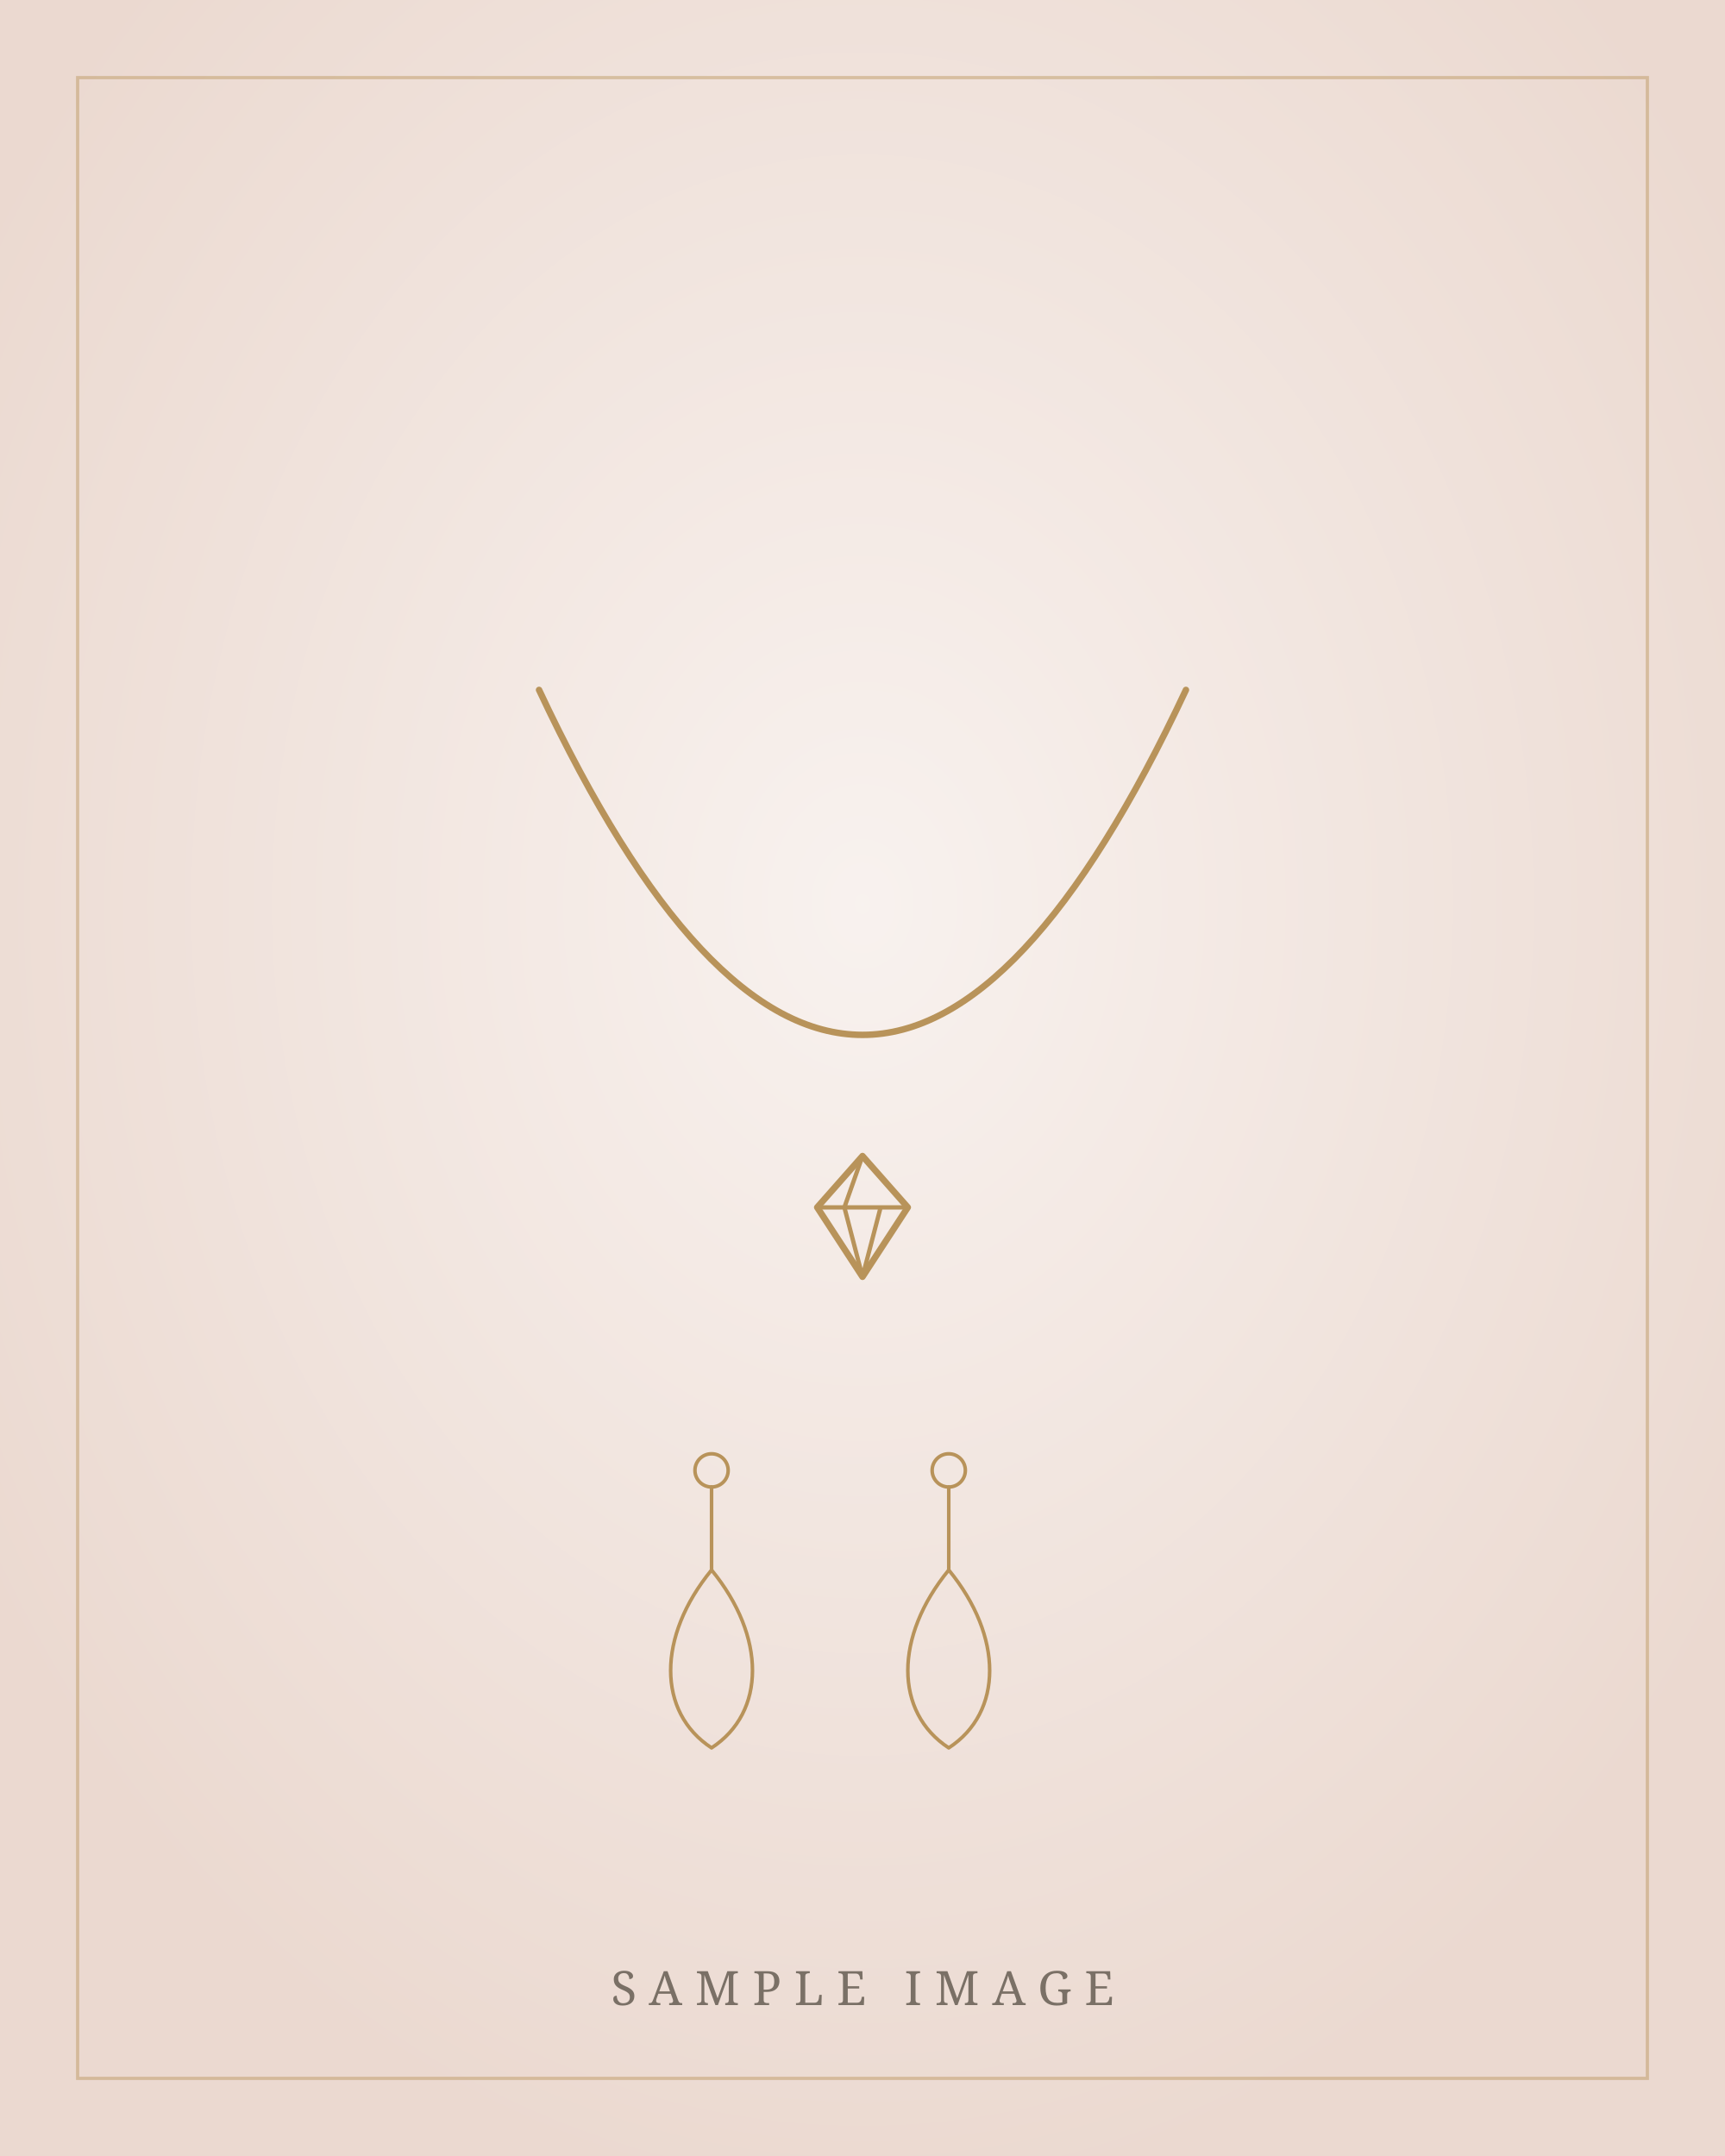
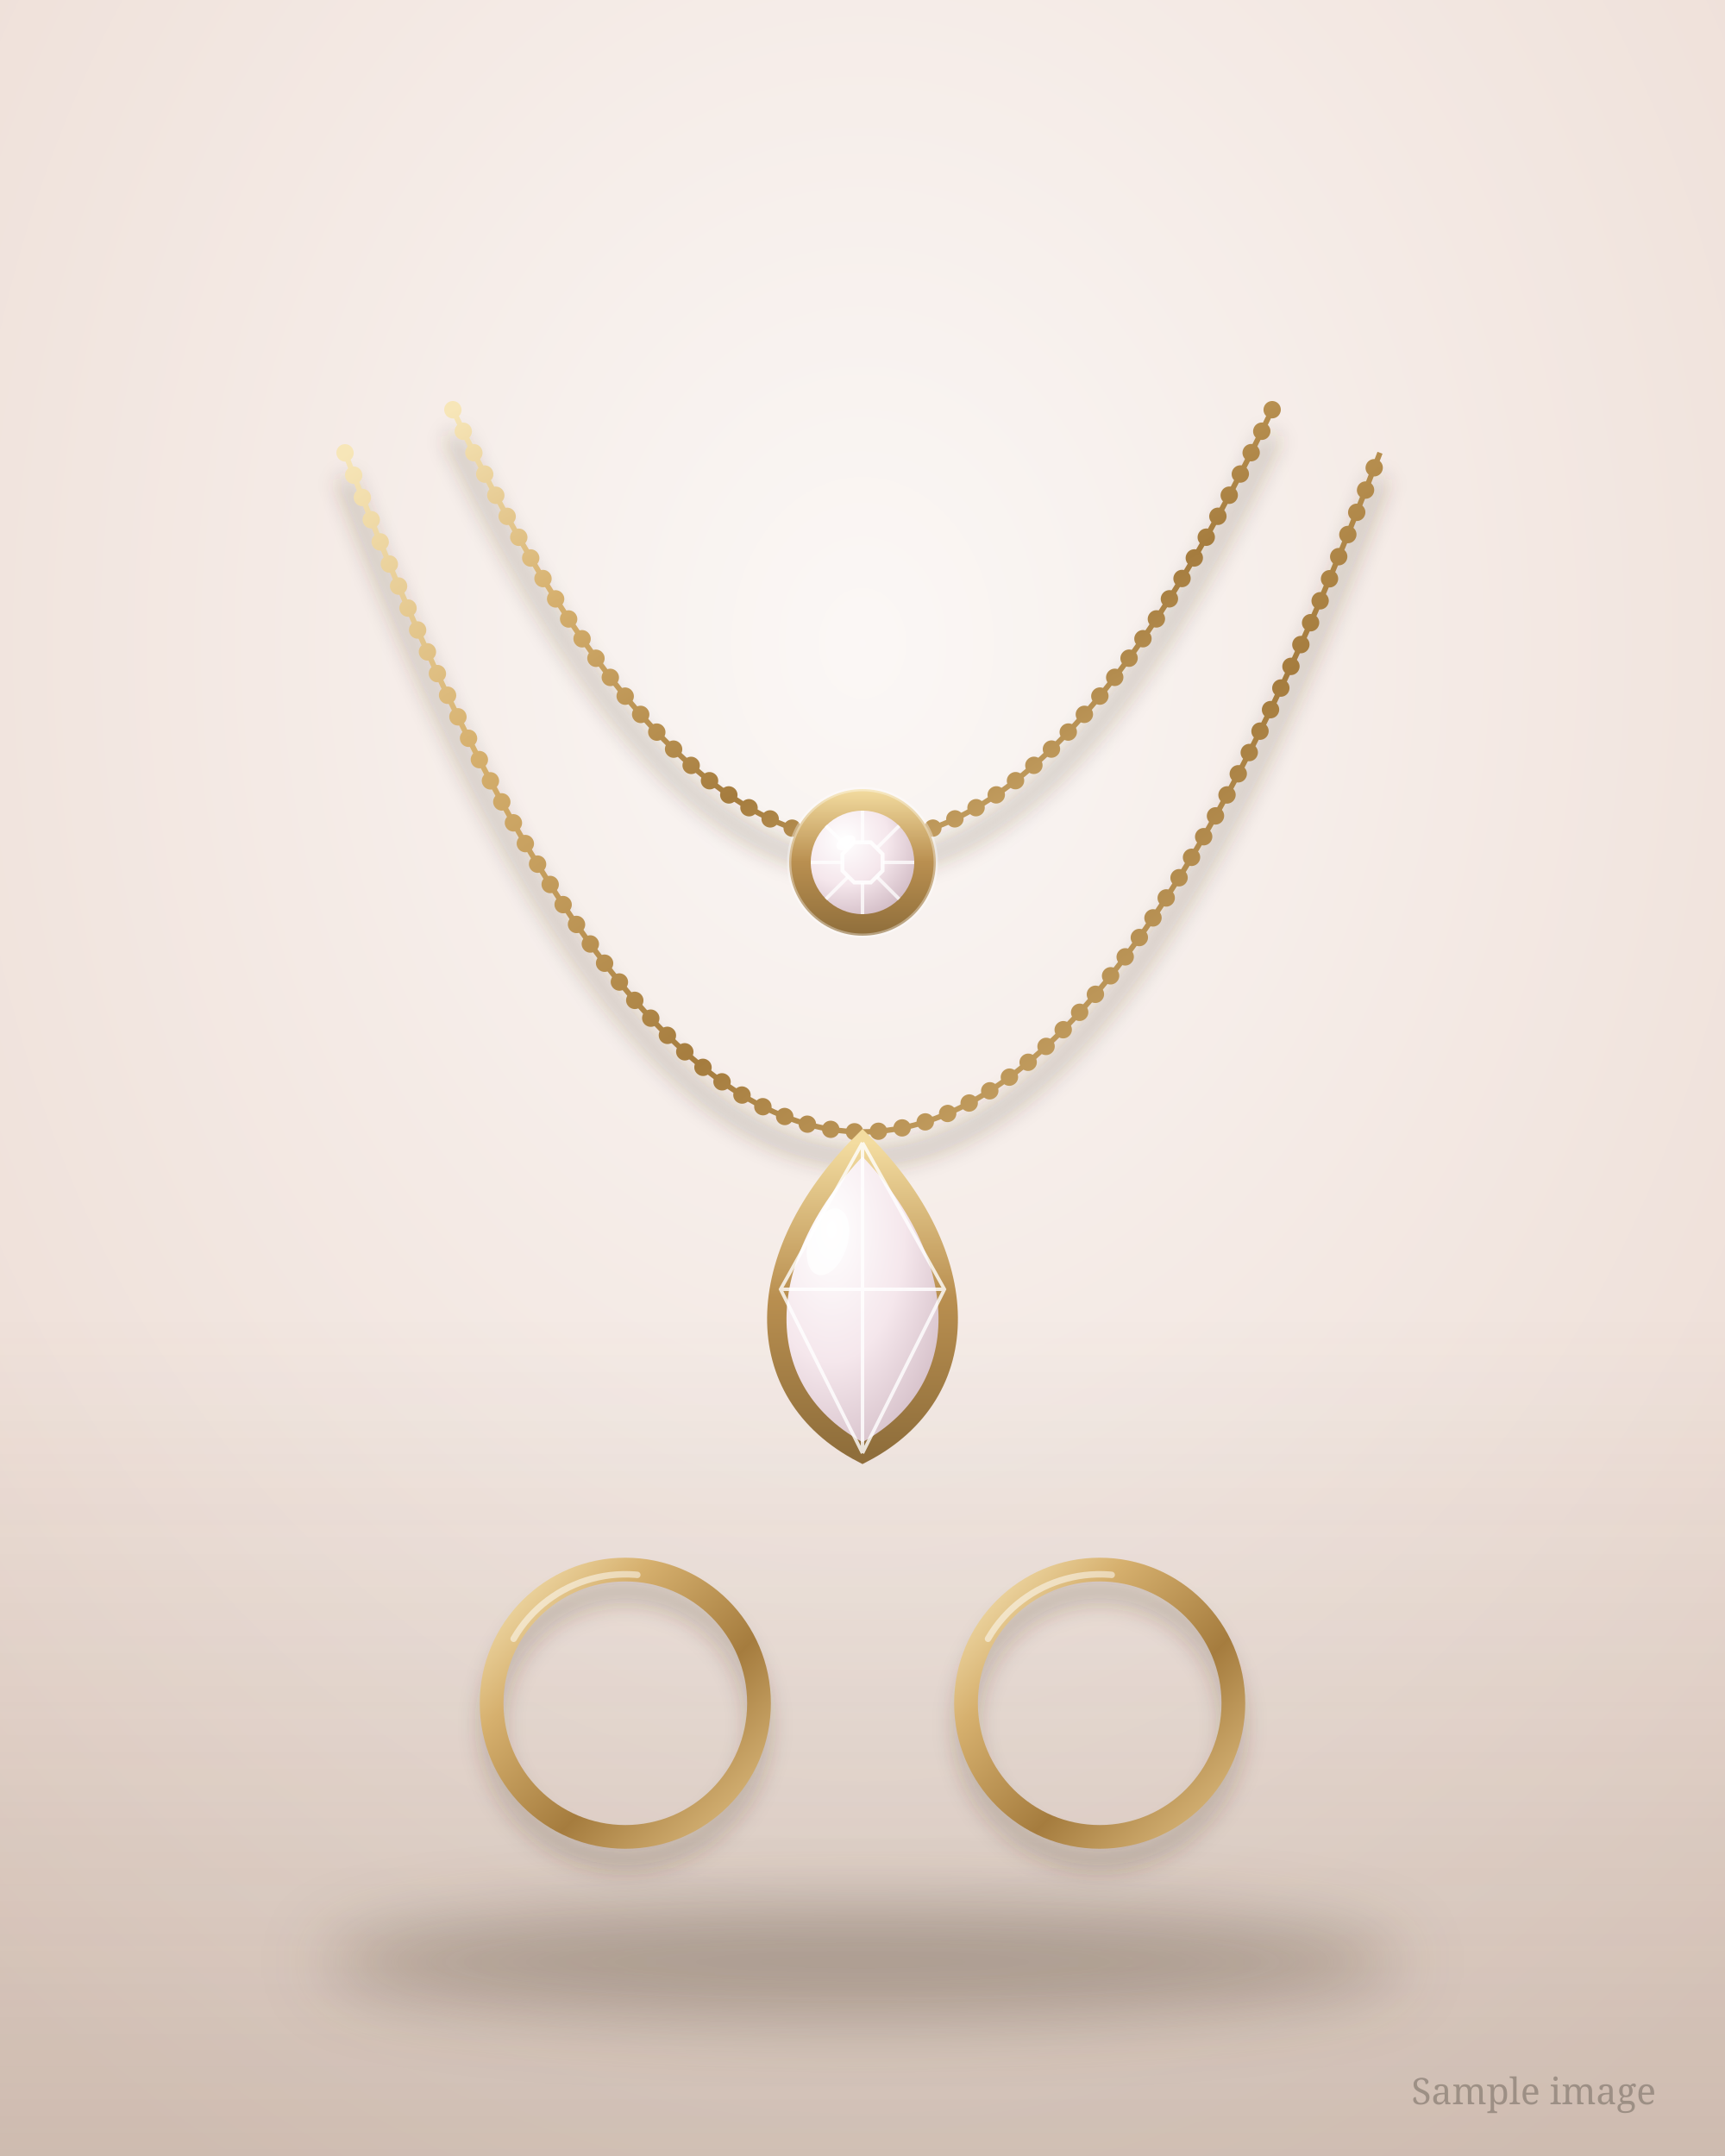
<svg xmlns="http://www.w3.org/2000/svg" viewBox="0 0 800 1000" role="img" aria-label="Sample sets image">
  <defs>
-     <radialGradient id="g" cx="50%" cy="42%" r="60%">
-       <stop offset="0" stop-color="#ffffff" stop-opacity="0.65" />
-       <stop offset="1" stop-color="#ffffff" stop-opacity="0" />
+     <linearGradient id="gold" x1="0" y1="0" x2="1" y2="1">
+       <stop offset="0" stop-color="#F7E6B8" />
+       <stop offset=".28" stop-color="#D6B06E" />
+       <stop offset=".62" stop-color="#A57C3E" />
+       <stop offset="1" stop-color="#E2C184" />
+     </linearGradient>
+     <linearGradient id="goldV" x1="0" y1="0" x2="0" y2="1">
+       <stop offset="0" stop-color="#F3DCA0" />
+       <stop offset=".5" stop-color="#B98F50" />
+       <stop offset="1" stop-color="#8F6E3B" />
+     </linearGradient>
+     <radialGradient id="gem" cx=".32" cy=".28" r=".85">
+       <stop offset="0" stop-color="#FFFFFF" />
+       <stop offset=".5" stop-color="#F5E7EC" />
+       <stop offset="1" stop-color="#CDB6C0" />
    </radialGradient>
+     <radialGradient id="light" cx=".5" cy=".3" r=".8">
+       <stop offset="0" stop-color="#fff" stop-opacity=".8" />
+       <stop offset="1" stop-color="#fff" stop-opacity="0" />
+     </radialGradient>
+     <linearGradient id="table" x1="0" y1="0" x2="0" y2="1">
+       <stop offset="0" stop-color="#5A4630" stop-opacity="0" />
+       <stop offset="1" stop-color="#5A4630" stop-opacity=".2" />
+     </linearGradient>
+     <filter id="blur" x="-40%" y="-60%" width="180%" height="220%">
+       <feGaussianBlur stdDeviation="16" />
+     </filter>
+     <filter id="blur5" x="-20%" y="-20%" width="140%" height="140%">
+       <feGaussianBlur stdDeviation="5" />
+     </filter>
  </defs>
  <rect width="800" height="1000" fill="#EBD9D0" />
-   <rect width="800" height="1000" fill="url(#g)" />
-   <rect x="36" y="36" width="728" height="928" fill="none" stroke="#B8935A" stroke-opacity="0.45" stroke-width="1.5" />
-   <g fill="none" stroke="#B8935A" stroke-width="3" stroke-linecap="round" stroke-linejoin="round">
-     <path d="M250 320 Q400 640 550 320" />
-     <path d="M400 536.2 L421 560 L400 592.2 L379 560 Z" />
-     <path d="M379 560h42M400 536.2 L391.6 560 L400 592.2 L408.4 560" stroke-width="2" />
-     <g transform="scale(.55) translate(300 900)">
-       <circle cx="300" cy="340" r="14" />
-       <path d="M300 354v70" />
-       <path d="M300 424 c46 56 46 120 0 150 c-46 -30 -46 -94 0 -150z" />
-       <circle cx="500" cy="340" r="14" />
-       <path d="M500 354v70" />
-       <path d="M500 424 c46 56 46 120 0 150 c-46 -30 -46 -94 0 -150z" />
-     </g>
+   <rect width="800" height="1000" fill="url(#light)" />
+   <rect y="610" width="800" height="390" fill="url(#table)" />
+   <ellipse cx="400" cy="910" rx="250" ry="26" fill="#4A3826" opacity="0.32" filter="url(#blur)" />
+   <path d="M210 190 Q400 590 590 190" fill="none" stroke="#4A3826" stroke-opacity=".28" stroke-width="7" transform="translate(0 12)" filter="url(#blur5)" />
+   <path d="M210 190 Q400 590 590 190" fill="none" stroke="url(#gold)" stroke-width="2.5" />
+   <path d="M210 190 Q400 590 590 190" fill="none" stroke="url(#gold)" stroke-width="8" stroke-linecap="round" stroke-dasharray="0.1 11" />
+   <path d="M160 210 Q400 840 640 210" fill="none" stroke="#4A3826" stroke-opacity=".28" stroke-width="7" transform="translate(0 12)" filter="url(#blur5)" />
+   <path d="M160 210 Q400 840 640 210" fill="none" stroke="url(#gold)" stroke-width="2.5" />
+   <path d="M160 210 Q400 840 640 210" fill="none" stroke="url(#gold)" stroke-width="8" stroke-linecap="round" stroke-dasharray="0.1 11" />
+   <g>
+     <circle cx="400" cy="400" r="34" fill="url(#goldV)" />
+     <circle cx="400" cy="400" r="34" fill="none" stroke="#fff" stroke-opacity=".35" stroke-width="2" />
+     <circle cx="400" cy="400" r="24" fill="url(#gem)" />
+     <line x1="409.6" y1="400" x2="424" y2="400" stroke="#fff" stroke-opacity=".75" stroke-width="1.6" />
+     <line x1="406.788" y1="406.788" x2="416.971" y2="416.971" stroke="#fff" stroke-opacity=".75" stroke-width="1.6" />
+     <line x1="400" y1="409.6" x2="400" y2="424" stroke="#fff" stroke-opacity=".75" stroke-width="1.6" />
+     <line x1="393.212" y1="406.788" x2="383.029" y2="416.971" stroke="#fff" stroke-opacity=".75" stroke-width="1.6" />
+     <line x1="390.4" y1="400" x2="376" y2="400" stroke="#fff" stroke-opacity=".75" stroke-width="1.6" />
+     <line x1="393.212" y1="393.212" x2="383.029" y2="383.029" stroke="#fff" stroke-opacity=".75" stroke-width="1.6" />
+     <line x1="400" y1="390.4" x2="400" y2="376" stroke="#fff" stroke-opacity=".75" stroke-width="1.6" />
+     <line x1="406.788" y1="393.212" x2="416.971" y2="383.029" stroke="#fff" stroke-opacity=".75" stroke-width="1.6" />
+     <polygon points="409.313,403.857 403.857,409.313 396.143,409.313 390.687,403.857 390.687,396.143 396.143,390.687 403.857,390.687 409.313,396.143" fill="none" stroke="#fff" stroke-opacity=".85" stroke-width="1.8" />
+     <ellipse cx="392.32" cy="390.88" rx="4.8" ry="2.88" fill="#fff" opacity=".85" transform="rotate(-30 392.32 390.88)" />
  </g>
-   <text x="400" y="930" text-anchor="middle" font-family="Georgia, serif" font-size="22" letter-spacing="6" fill="#7A7066">SAMPLE IMAGE</text>
+   <g transform="translate(400 600) scale(1)">
+     <path d="M0 -70 C52 -18 54 46 0 74 C-54 46 -52 -18 0 -70Z" fill="url(#gem)" stroke="url(#goldV)" stroke-width="9" />
+     <path d="M0 -70V74M-38 -2H38M0 -70L-38 -2L0 74M0 -70L38 -2L0 74" fill="none" stroke="#fff" stroke-opacity=".8" stroke-width="1.6" />
+     <ellipse cx="-16" cy="-24" rx="9" ry="16" fill="#fff" opacity=".75" transform="rotate(18 -16 -24)" />
+   </g>
+   <g>
+     <circle cx="290" cy="800" r="62" fill="none" stroke="#4A3826" stroke-opacity=".22" stroke-width="11" filter="url(#blur5)" />
+     <circle cx="290" cy="790" r="62" fill="none" stroke="url(#gold)" stroke-width="11" />
+     <circle cx="290" cy="790" r="59.8" fill="none" stroke="#fff" stroke-opacity=".5" stroke-width="3" stroke-linecap="round" stroke-dasharray="68.2 496" transform="rotate(-150 290 790)" />
+   </g>
+   <g>
+     <circle cx="510" cy="800" r="62" fill="none" stroke="#4A3826" stroke-opacity=".22" stroke-width="11" filter="url(#blur5)" />
+     <circle cx="510" cy="790" r="62" fill="none" stroke="url(#gold)" stroke-width="11" />
+     <circle cx="510" cy="790" r="59.8" fill="none" stroke="#fff" stroke-opacity=".5" stroke-width="3" stroke-linecap="round" stroke-dasharray="68.2 496" transform="rotate(-150 510 790)" />
+   </g>
+   <text x="768" y="976" text-anchor="end" font-family="Georgia,serif" font-size="17" fill="#7A7066" opacity=".6">Sample image</text>
</svg>
